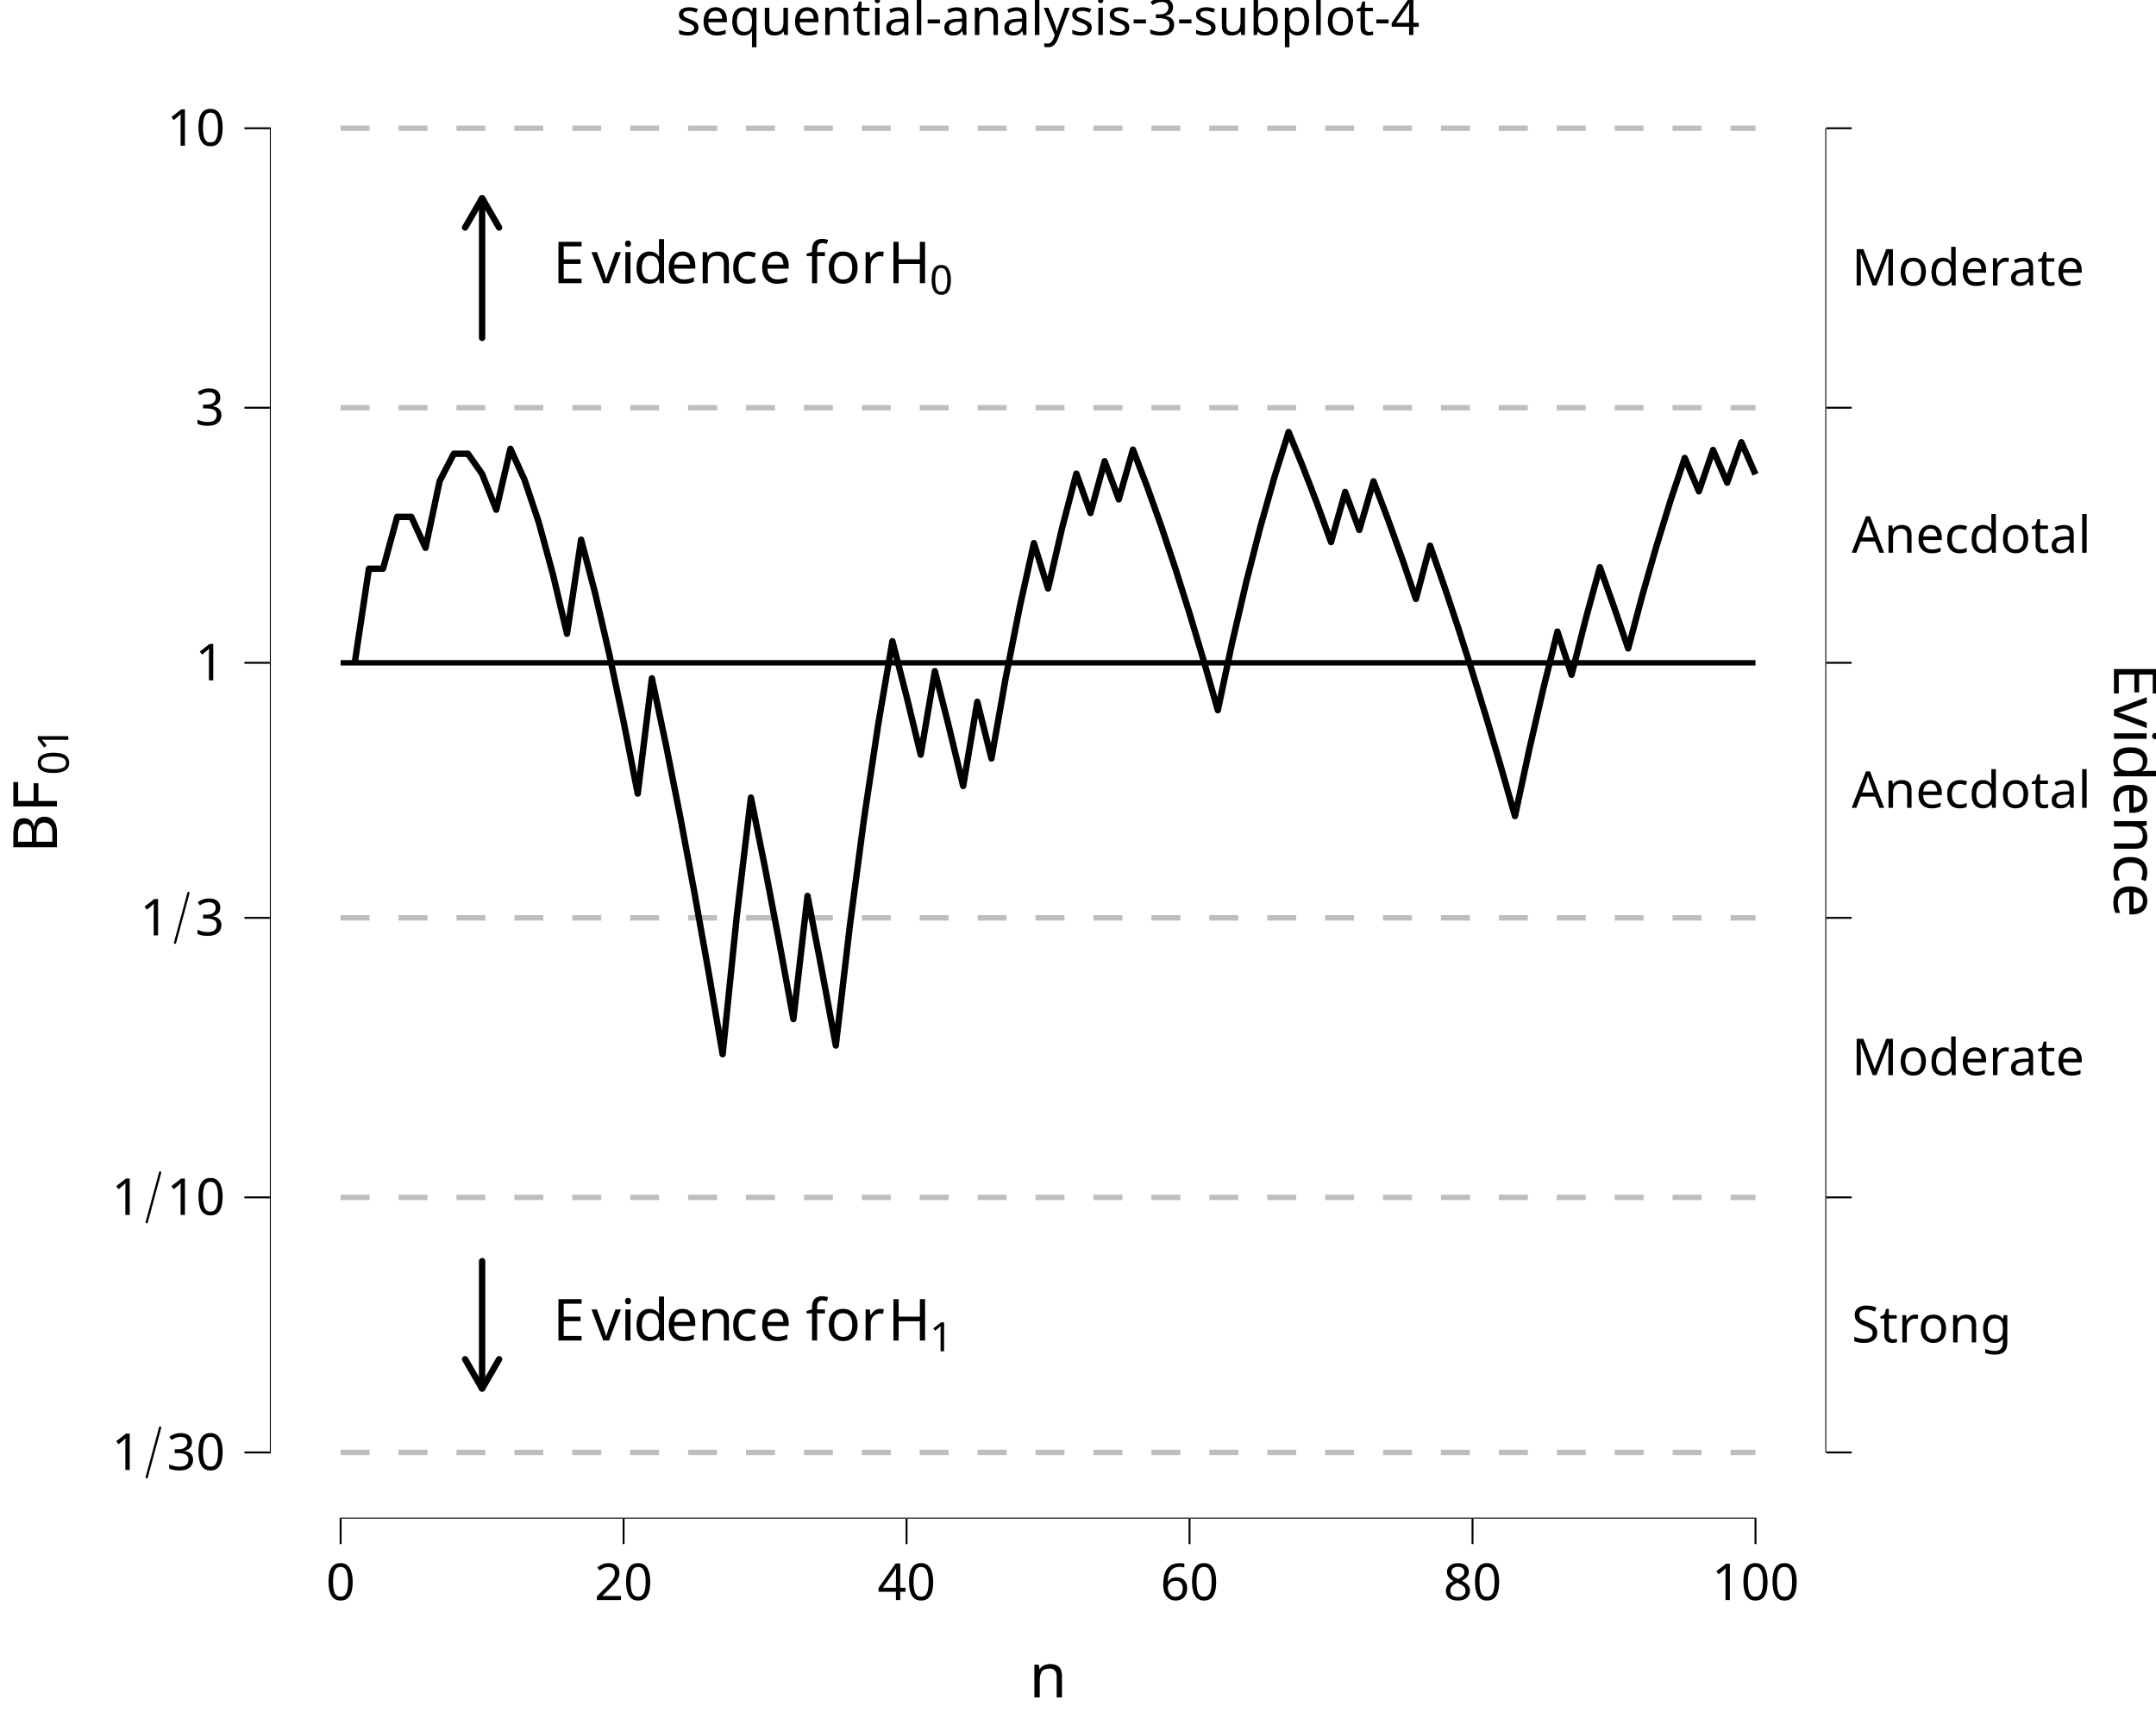
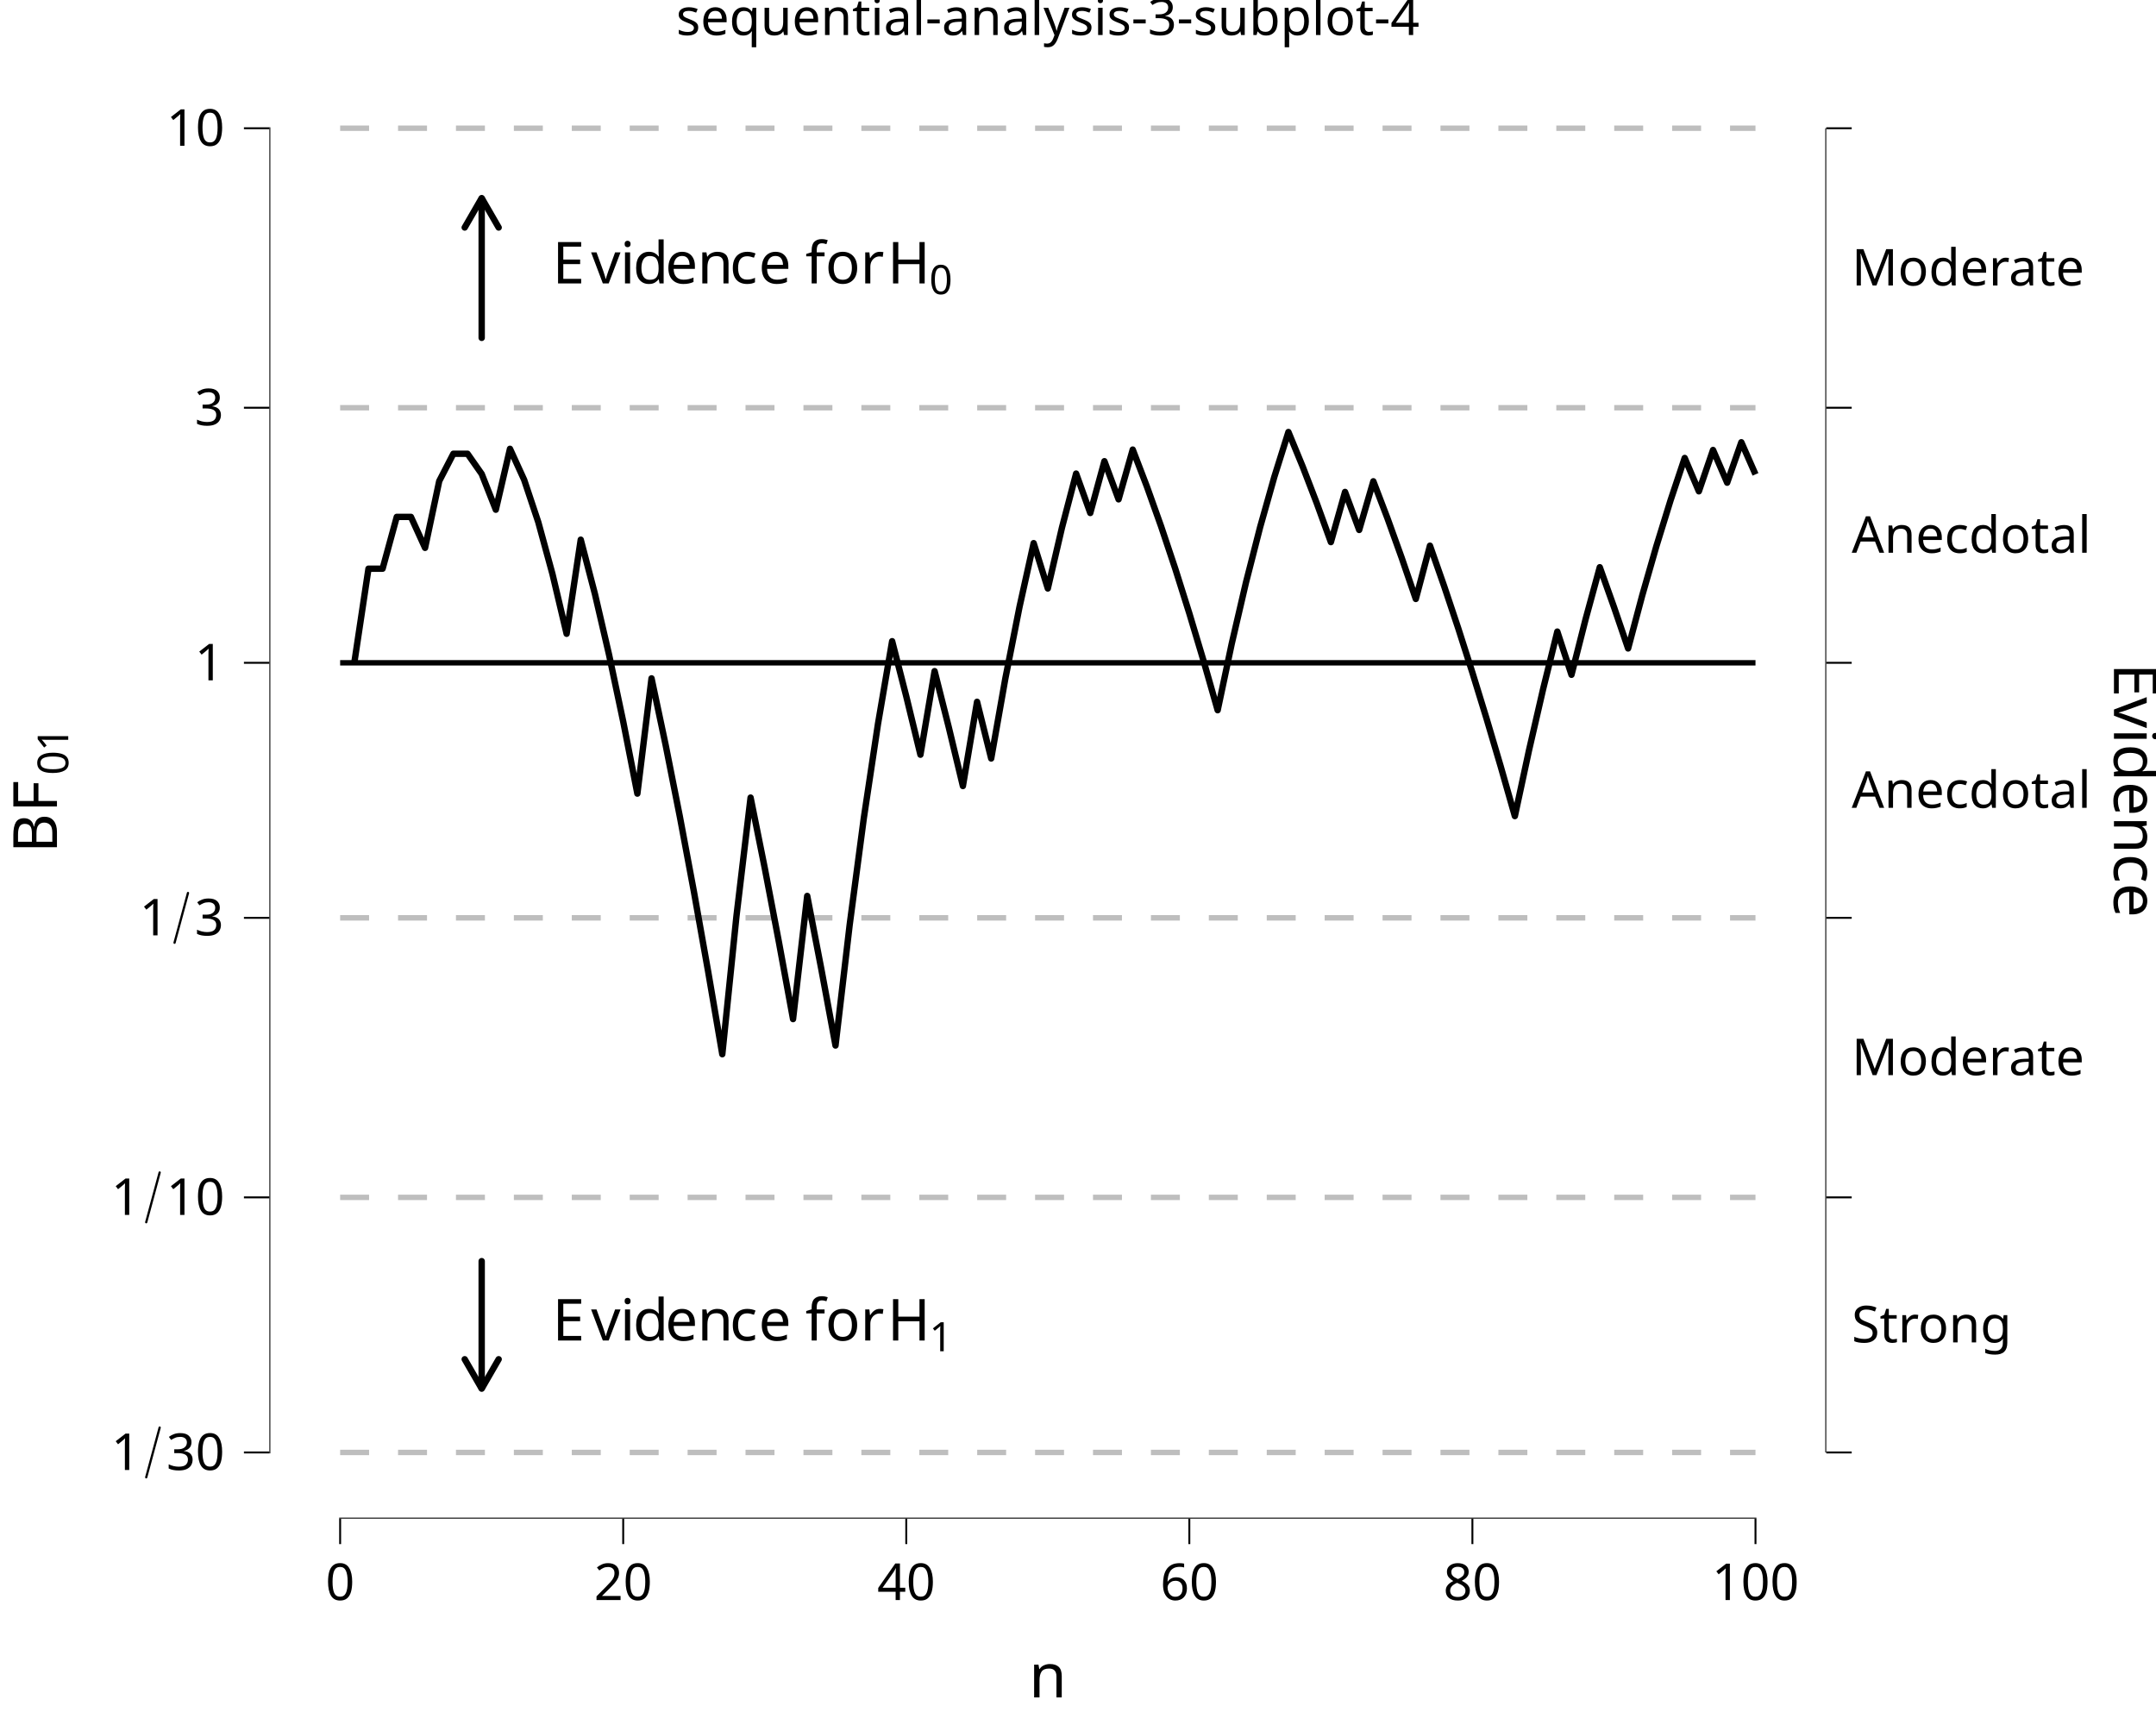
<svg xmlns="http://www.w3.org/2000/svg" class="svglite" data-engine-version="2.0" width="720.00pt" height="576.00pt" viewBox="0 0 720.00 576.00">
  <defs>
    <style type="text/css">
    .svglite line, .svglite polyline, .svglite polygon, .svglite path, .svglite rect, .svglite circle {
      fill: none;
      stroke: #000000;
      stroke-linecap: round;
      stroke-linejoin: round;
      stroke-miterlimit: 10.00;
    }
  </style>
  </defs>
  <rect width="100%" height="100%" style="stroke: none; fill: #FFFFFF;" />
  <defs>
    <clipPath id="cpMC4wMHw3MjAuMDB8MC4wMHw1NzYuMDA=">
      <rect x="0.00" y="0.00" width="720.00" height="576.00" />
    </clipPath>
  </defs>
  <g clip-path="url(#cpMC4wMHw3MjAuMDB8MC4wMHw1NzYuMDA=)">
-     <rect x="0" y="0.00" width="720.00" height="576.00" style="stroke-width: 10.67; stroke: none;" />
+     <rect x="-0" y="0.00" width="720.00" height="576.00" style="stroke-width: 10.67; stroke: none;" />
  </g>
  <defs>
-     <clipPath id="cpOTAuMTJ8NjA5Ljg4fDIwLjcxfDUwNy4wOQ==">
-       <rect x="90.12" y="20.71" width="519.76" height="486.39" />
+     <clipPath id="cpODkuOTZ8NjA5Ljg4fDIwLjcxfDUwNy4wOQ==">
+       <rect x="89.96" y="20.71" width="519.92" height="486.39" />
    </clipPath>
  </defs>
-   <g clip-path="url(#cpOTAuMTJ8NjA5Ljg4fDIwLjcxfDUwNy4wOQ==)">
-     <rect x="90.12" y="20.71" width="519.76" height="486.39" style="stroke-width: 10.67; stroke: none;" />
-     <line x1="113.75" y1="484.99" x2="586.25" y2="484.99" style="stroke-width: 1.81; stroke: #BEBEBE; stroke-dasharray: 9.67,9.67; stroke-linecap: butt;" />
-     <line x1="113.75" y1="399.82" x2="586.25" y2="399.82" style="stroke-width: 1.81; stroke: #BEBEBE; stroke-dasharray: 9.67,9.67; stroke-linecap: butt;" />
-     <line x1="113.75" y1="306.48" x2="586.25" y2="306.48" style="stroke-width: 1.81; stroke: #BEBEBE; stroke-dasharray: 9.67,9.67; stroke-linecap: butt;" />
-     <line x1="113.75" y1="221.32" x2="586.25" y2="221.32" style="stroke-width: 1.81; stroke-linecap: butt;" />
-     <line x1="113.75" y1="136.15" x2="586.25" y2="136.15" style="stroke-width: 1.81; stroke: #BEBEBE; stroke-dasharray: 9.67,9.67; stroke-linecap: butt;" />
-     <line x1="113.75" y1="42.82" x2="586.25" y2="42.82" style="stroke-width: 1.81; stroke: #BEBEBE; stroke-dasharray: 9.67,9.67; stroke-linecap: butt;" />
-     <polyline points="118.47,221.32 123.20,189.89 127.92,189.89 132.65,172.59 137.37,172.59 142.10,182.94 146.82,160.64 151.55,151.51 156.27,151.51 161.00,158.25 165.72,170.20 170.45,149.86 175.17,160.21 179.90,174.35 184.62,191.65 189.35,211.63 194.07,180.20 198.80,198.31 203.52,218.65 208.25,240.95 212.97,265.00 217.70,226.51 222.42,248.81 227.15,272.65 231.87,297.88 236.60,324.37 241.32,352.02 246.05,305.92 250.77,266.32 255.50,289.86 260.22,314.55 264.95,340.29 269.67,299.16 274.40,323.64 279.12,349.11 283.85,308.81 288.57,273.19 293.30,241.75 298.02,214.10 302.75,232.53 307.47,252.01 312.20,224.10 316.92,242.80 321.65,262.47 326.37,234.34 331.10,253.27 335.82,226.54 340.55,202.64 345.27,181.36 350.00,196.50 354.72,176.16 359.45,158.13 364.17,171.30 368.90,154.00 373.62,166.74 378.35,150.12 383.07,162.45 387.80,175.70 392.52,189.83 397.25,204.81 401.97,220.59 406.70,237.15 411.42,214.85 416.15,194.51 420.88,176.03 425.60,159.31 430.33,144.25 435.05,155.72 439.78,167.99 444.50,181.02 449.23,164.26 453.95,176.96 458.68,160.71 463.40,173.10 468.13,186.21 472.85,200.00 477.58,182.21 482.30,195.68 487.03,209.82 491.75,224.59 496.48,239.97 501.20,255.95 505.93,272.51 510.65,250.51 515.38,229.99 520.10,210.89 524.83,225.32 529.55,206.70 534.28,189.40 539.00,202.68 543.73,216.53 548.45,198.81 553.18,182.34 557.90,167.05 562.63,152.92 567.35,164.06 572.08,150.25 576.80,161.18 581.53,147.67 586.25,158.40 " style="stroke-width: 2.13; stroke-linecap: butt;" />
-     <line x1="161.00" y1="421.11" x2="161.00" y2="463.69" style="stroke-width: 2.13; stroke-linejoin: bevel;" />
-     <polyline points="155.33,453.87 161.00,463.69 166.67,453.87 " style="stroke-width: 2.13; stroke-linejoin: bevel;" />
-     <line x1="161.00" y1="112.82" x2="161.00" y2="66.15" style="stroke-width: 2.13; stroke-linejoin: bevel;" />
-     <polyline points="166.67,75.97 161.00,66.15 155.33,75.97 " style="stroke-width: 2.13; stroke-linejoin: bevel;" />
-     <text x="184.62" y="447.62" style="font-size: 19.35px; font-family: sans;" textLength="12.91px" lengthAdjust="spacingAndGlyphs">E</text>
-     <text x="197.53" y="447.62" style="font-size: 19.35px; font-family: sans;" textLength="9.68px" lengthAdjust="spacingAndGlyphs">v</text>
-     <text x="207.21" y="447.62" style="font-size: 19.35px; font-family: sans;" textLength="4.30px" lengthAdjust="spacingAndGlyphs">i</text>
-     <text x="211.51" y="447.62" style="font-size: 19.35px; font-family: sans;" textLength="10.76px" lengthAdjust="spacingAndGlyphs">d</text>
-     <text x="222.27" y="447.62" style="font-size: 19.35px; font-family: sans;" textLength="10.76px" lengthAdjust="spacingAndGlyphs">e</text>
-     <text x="233.03" y="447.62" style="font-size: 19.35px; font-family: sans;" textLength="10.76px" lengthAdjust="spacingAndGlyphs">n</text>
-     <text x="243.79" y="447.62" style="font-size: 19.35px; font-family: sans;" textLength="9.68px" lengthAdjust="spacingAndGlyphs">c</text>
-     <text x="253.47" y="447.62" style="font-size: 19.35px; font-family: sans;" textLength="10.76px" lengthAdjust="spacingAndGlyphs">e</text>
-     <text x="264.23" y="447.62" style="font-size: 19.35px; font-family: sans;" textLength="4.84px" lengthAdjust="spacingAndGlyphs"> </text>
-     <text x="269.07" y="447.62" style="font-size: 19.35px; font-family: sans;" textLength="22.58px" lengthAdjust="spacingAndGlyphs">for</text>
-     <text x="291.65" y="447.62" style="font-size: 19.35px; font-family: sans;" textLength="4.84px" lengthAdjust="spacingAndGlyphs"> </text>
-     <text x="296.49" y="447.62" style="font-size: 19.35px; font-family: sans;" textLength="13.98px" lengthAdjust="spacingAndGlyphs">H</text>
-     <text x="310.47" y="451.21" style="font-size: 13.54px; font-family: sans;" textLength="7.53px" lengthAdjust="spacingAndGlyphs">1</text>
-     <text x="184.62" y="94.56" style="font-size: 19.35px; font-family: sans;" textLength="12.91px" lengthAdjust="spacingAndGlyphs">E</text>
-     <text x="197.53" y="94.56" style="font-size: 19.35px; font-family: sans;" textLength="9.68px" lengthAdjust="spacingAndGlyphs">v</text>
-     <text x="207.21" y="94.56" style="font-size: 19.35px; font-family: sans;" textLength="4.30px" lengthAdjust="spacingAndGlyphs">i</text>
-     <text x="211.51" y="94.56" style="font-size: 19.35px; font-family: sans;" textLength="10.76px" lengthAdjust="spacingAndGlyphs">d</text>
-     <text x="222.27" y="94.56" style="font-size: 19.35px; font-family: sans;" textLength="10.76px" lengthAdjust="spacingAndGlyphs">e</text>
-     <text x="233.03" y="94.56" style="font-size: 19.35px; font-family: sans;" textLength="10.76px" lengthAdjust="spacingAndGlyphs">n</text>
-     <text x="243.79" y="94.56" style="font-size: 19.35px; font-family: sans;" textLength="9.68px" lengthAdjust="spacingAndGlyphs">c</text>
-     <text x="253.47" y="94.56" style="font-size: 19.35px; font-family: sans;" textLength="10.76px" lengthAdjust="spacingAndGlyphs">e</text>
-     <text x="264.23" y="94.56" style="font-size: 19.35px; font-family: sans;" textLength="4.84px" lengthAdjust="spacingAndGlyphs"> </text>
-     <text x="269.07" y="94.56" style="font-size: 19.35px; font-family: sans;" textLength="22.58px" lengthAdjust="spacingAndGlyphs">for</text>
-     <text x="291.65" y="94.56" style="font-size: 19.35px; font-family: sans;" textLength="4.84px" lengthAdjust="spacingAndGlyphs"> </text>
-     <text x="296.49" y="94.56" style="font-size: 19.35px; font-family: sans;" textLength="13.98px" lengthAdjust="spacingAndGlyphs">H</text>
-     <text x="310.47" y="98.30" style="font-size: 13.54px; font-family: sans;" textLength="7.53px" lengthAdjust="spacingAndGlyphs">0</text>
-     <line x1="113.43" y1="507.09" x2="586.57" y2="507.09" style="stroke-width: 0.64; stroke-linecap: butt;" />
-     <line x1="90.12" y1="485.30" x2="90.12" y2="42.50" style="stroke-width: 0.64; stroke-linecap: butt;" />
+   <g clip-path="url(#cpODkuOTZ8NjA5Ljg4fDIwLjcxfDUwNy4wOQ==)">
+     <rect x="89.96" y="20.71" width="519.92" height="486.39" style="stroke-width: 10.67; stroke: none;" />
+     <line x1="113.59" y1="484.99" x2="586.25" y2="484.99" style="stroke-width: 1.81; stroke: #BEBEBE; stroke-dasharray: 9.67,9.67; stroke-linecap: butt;" />
+     <line x1="113.59" y1="399.82" x2="586.25" y2="399.82" style="stroke-width: 1.81; stroke: #BEBEBE; stroke-dasharray: 9.67,9.67; stroke-linecap: butt;" />
+     <line x1="113.59" y1="306.48" x2="586.25" y2="306.48" style="stroke-width: 1.81; stroke: #BEBEBE; stroke-dasharray: 9.67,9.67; stroke-linecap: butt;" />
+     <line x1="113.59" y1="221.32" x2="586.25" y2="221.32" style="stroke-width: 1.81; stroke-linecap: butt;" />
+     <line x1="113.59" y1="136.15" x2="586.25" y2="136.15" style="stroke-width: 1.81; stroke: #BEBEBE; stroke-dasharray: 9.67,9.67; stroke-linecap: butt;" />
+     <line x1="113.59" y1="42.82" x2="586.25" y2="42.82" style="stroke-width: 1.81; stroke: #BEBEBE; stroke-dasharray: 9.67,9.67; stroke-linecap: butt;" />
+     <polyline points="118.32,221.32 123.05,189.89 127.77,189.89 132.50,172.59 137.23,172.59 141.95,182.94 146.68,160.64 151.40,151.51 156.13,151.51 160.86,158.25 165.58,170.20 170.31,149.86 175.04,160.21 179.76,174.35 184.49,191.65 189.22,211.63 193.94,180.20 198.67,198.31 203.40,218.65 208.12,240.95 212.85,265.00 217.58,226.51 222.30,248.81 227.03,272.65 231.76,297.88 236.48,324.37 241.21,352.02 245.94,305.92 250.66,266.32 255.39,289.86 260.11,314.55 264.84,340.29 269.57,299.16 274.29,323.64 279.02,349.11 283.75,308.81 288.47,273.19 293.20,241.75 297.93,214.10 302.65,232.53 307.38,252.01 312.11,224.10 316.83,242.80 321.56,262.47 326.29,234.34 331.01,253.27 335.74,226.54 340.47,202.64 345.19,181.36 349.92,196.50 354.65,176.16 359.37,158.13 364.10,171.30 368.82,154.00 373.55,166.74 378.28,150.12 383.00,162.45 387.73,175.70 392.46,189.83 397.18,204.81 401.91,220.59 406.64,237.15 411.36,214.85 416.09,194.51 420.82,176.03 425.54,159.31 430.27,144.25 435.00,155.72 439.72,167.99 444.45,181.02 449.18,164.26 453.90,176.96 458.63,160.71 463.36,173.10 468.08,186.21 472.81,200.00 477.54,182.21 482.26,195.68 486.99,209.82 491.71,224.59 496.44,239.97 501.17,255.95 505.89,272.51 510.62,250.51 515.35,229.99 520.07,210.89 524.80,225.32 529.53,206.70 534.25,189.40 538.98,202.68 543.71,216.53 548.43,198.81 553.16,182.34 557.89,167.05 562.61,152.92 567.34,164.06 572.07,150.25 576.79,161.18 581.52,147.67 586.25,158.40 " style="stroke-width: 2.13; stroke-linecap: butt;" />
+     <line x1="160.86" y1="421.11" x2="160.86" y2="463.69" style="stroke-width: 2.13; stroke-linejoin: bevel;" />
+     <polyline points="155.19,453.87 160.86,463.69 166.53,453.87 " style="stroke-width: 2.13; stroke-linejoin: bevel;" />
+     <line x1="160.86" y1="112.82" x2="160.86" y2="66.15" style="stroke-width: 2.13; stroke-linejoin: bevel;" />
+     <polyline points="166.53,75.97 160.86,66.15 155.19,75.97 " style="stroke-width: 2.13; stroke-linejoin: bevel;" />
+     <text x="184.49" y="447.62" style="font-size: 19.35px; font-family: sans;" textLength="12.91px" lengthAdjust="spacingAndGlyphs">E</text>
+     <text x="197.40" y="447.62" style="font-size: 19.35px; font-family: sans;" textLength="9.68px" lengthAdjust="spacingAndGlyphs">v</text>
+     <text x="207.08" y="447.62" style="font-size: 19.35px; font-family: sans;" textLength="4.30px" lengthAdjust="spacingAndGlyphs">i</text>
+     <text x="211.38" y="447.62" style="font-size: 19.35px; font-family: sans;" textLength="10.76px" lengthAdjust="spacingAndGlyphs">d</text>
+     <text x="222.14" y="447.62" style="font-size: 19.35px; font-family: sans;" textLength="10.76px" lengthAdjust="spacingAndGlyphs">e</text>
+     <text x="232.90" y="447.62" style="font-size: 19.35px; font-family: sans;" textLength="10.76px" lengthAdjust="spacingAndGlyphs">n</text>
+     <text x="243.66" y="447.62" style="font-size: 19.35px; font-family: sans;" textLength="9.68px" lengthAdjust="spacingAndGlyphs">c</text>
+     <text x="253.34" y="447.62" style="font-size: 19.35px; font-family: sans;" textLength="10.76px" lengthAdjust="spacingAndGlyphs">e</text>
+     <text x="264.10" y="447.62" style="font-size: 19.35px; font-family: sans;" textLength="4.84px" lengthAdjust="spacingAndGlyphs"> </text>
+     <text x="268.94" y="447.62" style="font-size: 19.35px; font-family: sans;" textLength="22.58px" lengthAdjust="spacingAndGlyphs">for</text>
+     <text x="291.52" y="447.62" style="font-size: 19.35px; font-family: sans;" textLength="4.84px" lengthAdjust="spacingAndGlyphs"> </text>
+     <text x="296.36" y="447.62" style="font-size: 19.35px; font-family: sans;" textLength="13.98px" lengthAdjust="spacingAndGlyphs">H</text>
+     <text x="310.34" y="451.20" style="font-size: 13.54px; font-family: sans;" textLength="7.53px" lengthAdjust="spacingAndGlyphs">1</text>
+     <text x="184.49" y="94.64" style="font-size: 19.35px; font-family: sans;" textLength="12.91px" lengthAdjust="spacingAndGlyphs">E</text>
+     <text x="197.40" y="94.64" style="font-size: 19.35px; font-family: sans;" textLength="9.68px" lengthAdjust="spacingAndGlyphs">v</text>
+     <text x="207.08" y="94.64" style="font-size: 19.35px; font-family: sans;" textLength="4.30px" lengthAdjust="spacingAndGlyphs">i</text>
+     <text x="211.38" y="94.64" style="font-size: 19.35px; font-family: sans;" textLength="10.76px" lengthAdjust="spacingAndGlyphs">d</text>
+     <text x="222.14" y="94.64" style="font-size: 19.35px; font-family: sans;" textLength="10.76px" lengthAdjust="spacingAndGlyphs">e</text>
+     <text x="232.90" y="94.64" style="font-size: 19.35px; font-family: sans;" textLength="10.76px" lengthAdjust="spacingAndGlyphs">n</text>
+     <text x="243.66" y="94.64" style="font-size: 19.35px; font-family: sans;" textLength="9.68px" lengthAdjust="spacingAndGlyphs">c</text>
+     <text x="253.34" y="94.64" style="font-size: 19.35px; font-family: sans;" textLength="10.76px" lengthAdjust="spacingAndGlyphs">e</text>
+     <text x="264.10" y="94.64" style="font-size: 19.35px; font-family: sans;" textLength="4.84px" lengthAdjust="spacingAndGlyphs"> </text>
+     <text x="268.94" y="94.64" style="font-size: 19.35px; font-family: sans;" textLength="22.58px" lengthAdjust="spacingAndGlyphs">for</text>
+     <text x="291.52" y="94.64" style="font-size: 19.35px; font-family: sans;" textLength="4.84px" lengthAdjust="spacingAndGlyphs"> </text>
+     <text x="296.36" y="94.64" style="font-size: 19.35px; font-family: sans;" textLength="13.98px" lengthAdjust="spacingAndGlyphs">H</text>
+     <text x="310.34" y="98.22" style="font-size: 13.54px; font-family: sans;" textLength="7.53px" lengthAdjust="spacingAndGlyphs">0</text>
+     <line x1="113.27" y1="507.09" x2="586.56" y2="507.09" style="stroke-width: 0.64; stroke-linecap: butt;" />
+     <line x1="89.96" y1="485.30" x2="89.96" y2="42.50" style="stroke-width: 0.64; stroke-linecap: butt;" />
    <line x1="609.88" y1="484.99" x2="609.88" y2="42.82" style="stroke-width: 0.64; stroke-linecap: butt;" />
-     <rect x="90.12" y="20.71" width="519.76" height="486.39" style="stroke-width: 0.00; stroke: none;" />
+     <rect x="89.96" y="20.71" width="519.92" height="486.39" style="stroke-width: 0.00; stroke: none;" />
  </g>
  <g clip-path="url(#cpMC4wMHw3MjAuMDB8MC4wMHw1NzYuMDA=)">
-     <polyline points="90.12,507.09 90.12,20.71 " style="stroke-width: 0.00; stroke: none; stroke-linecap: butt;" />
-     <text x="37.29" y="490.84" style="font-size: 17.00px; font-family: sans;" textLength="9.46px" lengthAdjust="spacingAndGlyphs">1</text>
-     <polyline points="48.99,493.29 53.48,476.68 " style="stroke-width: 0.75;" />
-     <text x="55.73" y="490.84" style="font-size: 17.00px; font-family: sans;" textLength="18.91px" lengthAdjust="spacingAndGlyphs">30</text>
-     <text x="37.29" y="405.67" style="font-size: 17.00px; font-family: sans;" textLength="9.46px" lengthAdjust="spacingAndGlyphs">1</text>
-     <polyline points="48.99,408.12 53.48,391.51 " style="stroke-width: 0.75;" />
-     <text x="55.73" y="405.67" style="font-size: 17.00px; font-family: sans;" textLength="18.91px" lengthAdjust="spacingAndGlyphs">10</text>
-     <text x="46.75" y="312.33" style="font-size: 17.00px; font-family: sans;" textLength="9.46px" lengthAdjust="spacingAndGlyphs">1</text>
-     <polyline points="58.45,314.79 62.94,298.18 " style="stroke-width: 0.75;" />
-     <text x="65.19" y="312.33" style="font-size: 17.00px; font-family: sans;" textLength="9.46px" lengthAdjust="spacingAndGlyphs">3</text>
-     <text x="65.19" y="227.17" style="font-size: 17.00px; font-family: sans;" textLength="9.46px" lengthAdjust="spacingAndGlyphs">1</text>
-     <text x="65.19" y="142.01" style="font-size: 17.00px; font-family: sans;" textLength="9.46px" lengthAdjust="spacingAndGlyphs">3</text>
-     <text x="55.73" y="48.67" style="font-size: 17.00px; font-family: sans;" textLength="18.91px" lengthAdjust="spacingAndGlyphs">10</text>
-     <polyline points="81.62,484.99 90.12,484.99 " style="stroke-width: 0.64; stroke-linecap: butt;" />
-     <polyline points="81.62,399.82 90.12,399.82 " style="stroke-width: 0.64; stroke-linecap: butt;" />
-     <polyline points="81.62,306.48 90.12,306.48 " style="stroke-width: 0.64; stroke-linecap: butt;" />
-     <polyline points="81.62,221.32 90.12,221.32 " style="stroke-width: 0.64; stroke-linecap: butt;" />
-     <polyline points="81.62,136.15 90.12,136.15 " style="stroke-width: 0.64; stroke-linecap: butt;" />
-     <polyline points="81.62,42.82 90.12,42.82 " style="stroke-width: 0.64; stroke-linecap: butt;" />
+     <polyline points="89.96,507.09 89.96,20.71 " style="stroke-width: 0.00; stroke: none; stroke-linecap: butt;" />
+     <text x="37.13" y="490.84" style="font-size: 17.00px; font-family: sans;" textLength="9.46px" lengthAdjust="spacingAndGlyphs">1</text>
+     <polyline points="48.83,493.29 53.32,476.68 " style="stroke-width: 0.75;" />
+     <text x="55.57" y="490.84" style="font-size: 17.00px; font-family: sans;" textLength="18.91px" lengthAdjust="spacingAndGlyphs">30</text>
+     <text x="37.13" y="405.67" style="font-size: 17.00px; font-family: sans;" textLength="9.46px" lengthAdjust="spacingAndGlyphs">1</text>
+     <polyline points="48.83,408.12 53.32,391.51 " style="stroke-width: 0.75;" />
+     <text x="55.57" y="405.67" style="font-size: 17.00px; font-family: sans;" textLength="18.91px" lengthAdjust="spacingAndGlyphs">10</text>
+     <text x="46.58" y="312.33" style="font-size: 17.00px; font-family: sans;" textLength="9.46px" lengthAdjust="spacingAndGlyphs">1</text>
+     <polyline points="58.29,314.79 62.78,298.18 " style="stroke-width: 0.75;" />
+     <text x="65.03" y="312.33" style="font-size: 17.00px; font-family: sans;" textLength="9.46px" lengthAdjust="spacingAndGlyphs">3</text>
+     <text x="65.03" y="227.17" style="font-size: 17.00px; font-family: sans;" textLength="9.46px" lengthAdjust="spacingAndGlyphs">1</text>
+     <text x="65.03" y="142.01" style="font-size: 17.00px; font-family: sans;" textLength="9.46px" lengthAdjust="spacingAndGlyphs">3</text>
+     <text x="55.57" y="48.67" style="font-size: 17.00px; font-family: sans;" textLength="18.91px" lengthAdjust="spacingAndGlyphs">10</text>
+     <polyline points="81.46,484.99 89.96,484.99 " style="stroke-width: 0.64; stroke-linecap: butt;" />
+     <polyline points="81.46,399.82 89.96,399.82 " style="stroke-width: 0.64; stroke-linecap: butt;" />
+     <polyline points="81.46,306.48 89.96,306.48 " style="stroke-width: 0.64; stroke-linecap: butt;" />
+     <polyline points="81.46,221.32 89.96,221.32 " style="stroke-width: 0.64; stroke-linecap: butt;" />
+     <polyline points="81.46,136.15 89.96,136.15 " style="stroke-width: 0.64; stroke-linecap: butt;" />
+     <polyline points="81.46,42.82 89.96,42.82 " style="stroke-width: 0.64; stroke-linecap: butt;" />
    <polyline points="609.88,507.09 609.88,20.71 " style="stroke-width: 0.00; stroke: none; stroke-linecap: butt;" />
    <polyline points="618.38,484.99 609.88,484.99 " style="stroke-width: 0.64; stroke-linecap: butt;" />
    <polyline points="618.38,442.40 609.88,442.40 " style="stroke-width: 0.64; stroke: none; stroke-linecap: butt;" />
    <polyline points="618.38,399.82 609.88,399.82 " style="stroke-width: 0.64; stroke-linecap: butt;" />
    <polyline points="618.38,353.15 609.88,353.15 " style="stroke-width: 0.64; stroke: none; stroke-linecap: butt;" />
    <polyline points="618.38,306.48 609.88,306.48 " style="stroke-width: 0.64; stroke-linecap: butt;" />
    <polyline points="618.38,263.90 609.88,263.90 " style="stroke-width: 0.64; stroke: none; stroke-linecap: butt;" />
    <polyline points="618.38,221.32 609.88,221.32 " style="stroke-width: 0.64; stroke-linecap: butt;" />
    <polyline points="618.38,178.73 609.88,178.73 " style="stroke-width: 0.64; stroke: none; stroke-linecap: butt;" />
    <polyline points="618.38,136.15 609.88,136.15 " style="stroke-width: 0.64; stroke-linecap: butt;" />
    <polyline points="618.38,89.48 609.88,89.48 " style="stroke-width: 0.64; stroke: none; stroke-linecap: butt;" />
    <polyline points="618.38,42.82 609.88,42.82 " style="stroke-width: 0.64; stroke-linecap: butt;" />
    <text x="618.38" y="448.25" style="font-size: 17.00px; font-family: sans;" textLength="50.09px" lengthAdjust="spacingAndGlyphs">Strong</text>
    <text x="618.38" y="359.00" style="font-size: 17.00px; font-family: sans;" textLength="71.83px" lengthAdjust="spacingAndGlyphs">Moderate</text>
    <text x="618.38" y="269.75" style="font-size: 17.00px; font-family: sans;" textLength="75.62px" lengthAdjust="spacingAndGlyphs">Anecdotal</text>
    <text x="618.38" y="184.58" style="font-size: 17.00px; font-family: sans;" textLength="75.62px" lengthAdjust="spacingAndGlyphs">Anecdotal</text>
    <text x="618.38" y="95.33" style="font-size: 17.00px; font-family: sans;" textLength="71.83px" lengthAdjust="spacingAndGlyphs">Moderate</text>
-     <polyline points="90.12,507.09 609.88,507.09 " style="stroke-width: 0.00; stroke: none; stroke-linecap: butt;" />
-     <polyline points="113.75,515.60 113.75,507.09 " style="stroke-width: 0.64; stroke-linecap: butt;" />
-     <polyline points="208.25,515.60 208.25,507.09 " style="stroke-width: 0.64; stroke-linecap: butt;" />
-     <polyline points="302.75,515.60 302.75,507.09 " style="stroke-width: 0.64; stroke-linecap: butt;" />
-     <polyline points="397.25,515.60 397.25,507.09 " style="stroke-width: 0.64; stroke-linecap: butt;" />
-     <polyline points="491.75,515.60 491.75,507.09 " style="stroke-width: 0.64; stroke-linecap: butt;" />
+     <polyline points="89.96,507.09 609.88,507.09 " style="stroke-width: 0.00; stroke: none; stroke-linecap: butt;" />
+     <polyline points="113.59,515.60 113.59,507.09 " style="stroke-width: 0.64; stroke-linecap: butt;" />
+     <polyline points="208.12,515.60 208.12,507.09 " style="stroke-width: 0.64; stroke-linecap: butt;" />
+     <polyline points="302.65,515.60 302.65,507.09 " style="stroke-width: 0.64; stroke-linecap: butt;" />
+     <polyline points="397.18,515.60 397.18,507.09 " style="stroke-width: 0.64; stroke-linecap: butt;" />
+     <polyline points="491.71,515.60 491.71,507.09 " style="stroke-width: 0.64; stroke-linecap: butt;" />
    <polyline points="586.25,515.60 586.25,507.09 " style="stroke-width: 0.64; stroke-linecap: butt;" />
-     <text x="113.75" y="534.27" text-anchor="middle" style="font-size: 17.00px; font-family: sans;" textLength="9.46px" lengthAdjust="spacingAndGlyphs">0</text>
-     <text x="208.25" y="534.27" text-anchor="middle" style="font-size: 17.00px; font-family: sans;" textLength="18.91px" lengthAdjust="spacingAndGlyphs">20</text>
-     <text x="302.75" y="534.27" text-anchor="middle" style="font-size: 17.00px; font-family: sans;" textLength="18.91px" lengthAdjust="spacingAndGlyphs">40</text>
-     <text x="397.25" y="534.27" text-anchor="middle" style="font-size: 17.00px; font-family: sans;" textLength="18.91px" lengthAdjust="spacingAndGlyphs">60</text>
-     <text x="491.75" y="534.27" text-anchor="middle" style="font-size: 17.00px; font-family: sans;" textLength="18.91px" lengthAdjust="spacingAndGlyphs">80</text>
+     <text x="113.59" y="534.27" text-anchor="middle" style="font-size: 17.00px; font-family: sans;" textLength="9.46px" lengthAdjust="spacingAndGlyphs">0</text>
+     <text x="208.12" y="534.27" text-anchor="middle" style="font-size: 17.00px; font-family: sans;" textLength="18.91px" lengthAdjust="spacingAndGlyphs">20</text>
+     <text x="302.65" y="534.27" text-anchor="middle" style="font-size: 17.00px; font-family: sans;" textLength="18.91px" lengthAdjust="spacingAndGlyphs">40</text>
+     <text x="397.18" y="534.27" text-anchor="middle" style="font-size: 17.00px; font-family: sans;" textLength="18.91px" lengthAdjust="spacingAndGlyphs">60</text>
+     <text x="491.71" y="534.27" text-anchor="middle" style="font-size: 17.00px; font-family: sans;" textLength="18.91px" lengthAdjust="spacingAndGlyphs">80</text>
    <text x="586.25" y="534.27" text-anchor="middle" style="font-size: 17.00px; font-family: sans;" textLength="28.37px" lengthAdjust="spacingAndGlyphs">100</text>
-     <text x="350.00" y="566.78" text-anchor="middle" style="font-size: 20.40px; font-family: sans;" textLength="11.35px" lengthAdjust="spacingAndGlyphs">n</text>
+     <text x="349.92" y="566.78" text-anchor="middle" style="font-size: 20.40px; font-family: sans;" textLength="11.35px" lengthAdjust="spacingAndGlyphs">n</text>
    <text transform="translate(19.02,284.88) rotate(-90)" style="font-size: 20.40px; font-family: sans;" textLength="13.61px" lengthAdjust="spacingAndGlyphs">B</text>
    <text transform="translate(19.02,271.27) rotate(-90)" style="font-size: 20.40px; font-family: sans;" textLength="12.46px" lengthAdjust="spacingAndGlyphs">F</text>
-     <text transform="translate(22.96,258.81) rotate(-90)" style="font-size: 14.28px; font-family: sans;" textLength="7.94px" lengthAdjust="spacingAndGlyphs">0</text>
-     <text transform="translate(22.81,250.87) rotate(-90)" style="font-size: 14.28px; font-family: sans;" textLength="7.94px" lengthAdjust="spacingAndGlyphs">1</text>
+     <text transform="translate(22.79,258.81) rotate(-90)" style="font-size: 14.28px; font-family: sans;" textLength="7.94px" lengthAdjust="spacingAndGlyphs">0</text>
+     <text transform="translate(22.79,250.87) rotate(-90)" style="font-size: 14.28px; font-family: sans;" textLength="7.94px" lengthAdjust="spacingAndGlyphs">1</text>
    <text transform="translate(705.96,263.90) rotate(90)" text-anchor="middle" style="font-size: 20.40px; font-family: sans;" textLength="83.94px" lengthAdjust="spacingAndGlyphs">Evidence</text>
-     <text x="350.00" y="11.70" text-anchor="middle" style="font-size: 17.00px; font-family: sans;" textLength="235.32px" lengthAdjust="spacingAndGlyphs">sequential-analysis-3-subplot-4</text>
+     <text x="349.92" y="11.70" text-anchor="middle" style="font-size: 17.00px; font-family: sans;" textLength="235.32px" lengthAdjust="spacingAndGlyphs">sequential-analysis-3-subplot-4</text>
  </g>
</svg>
